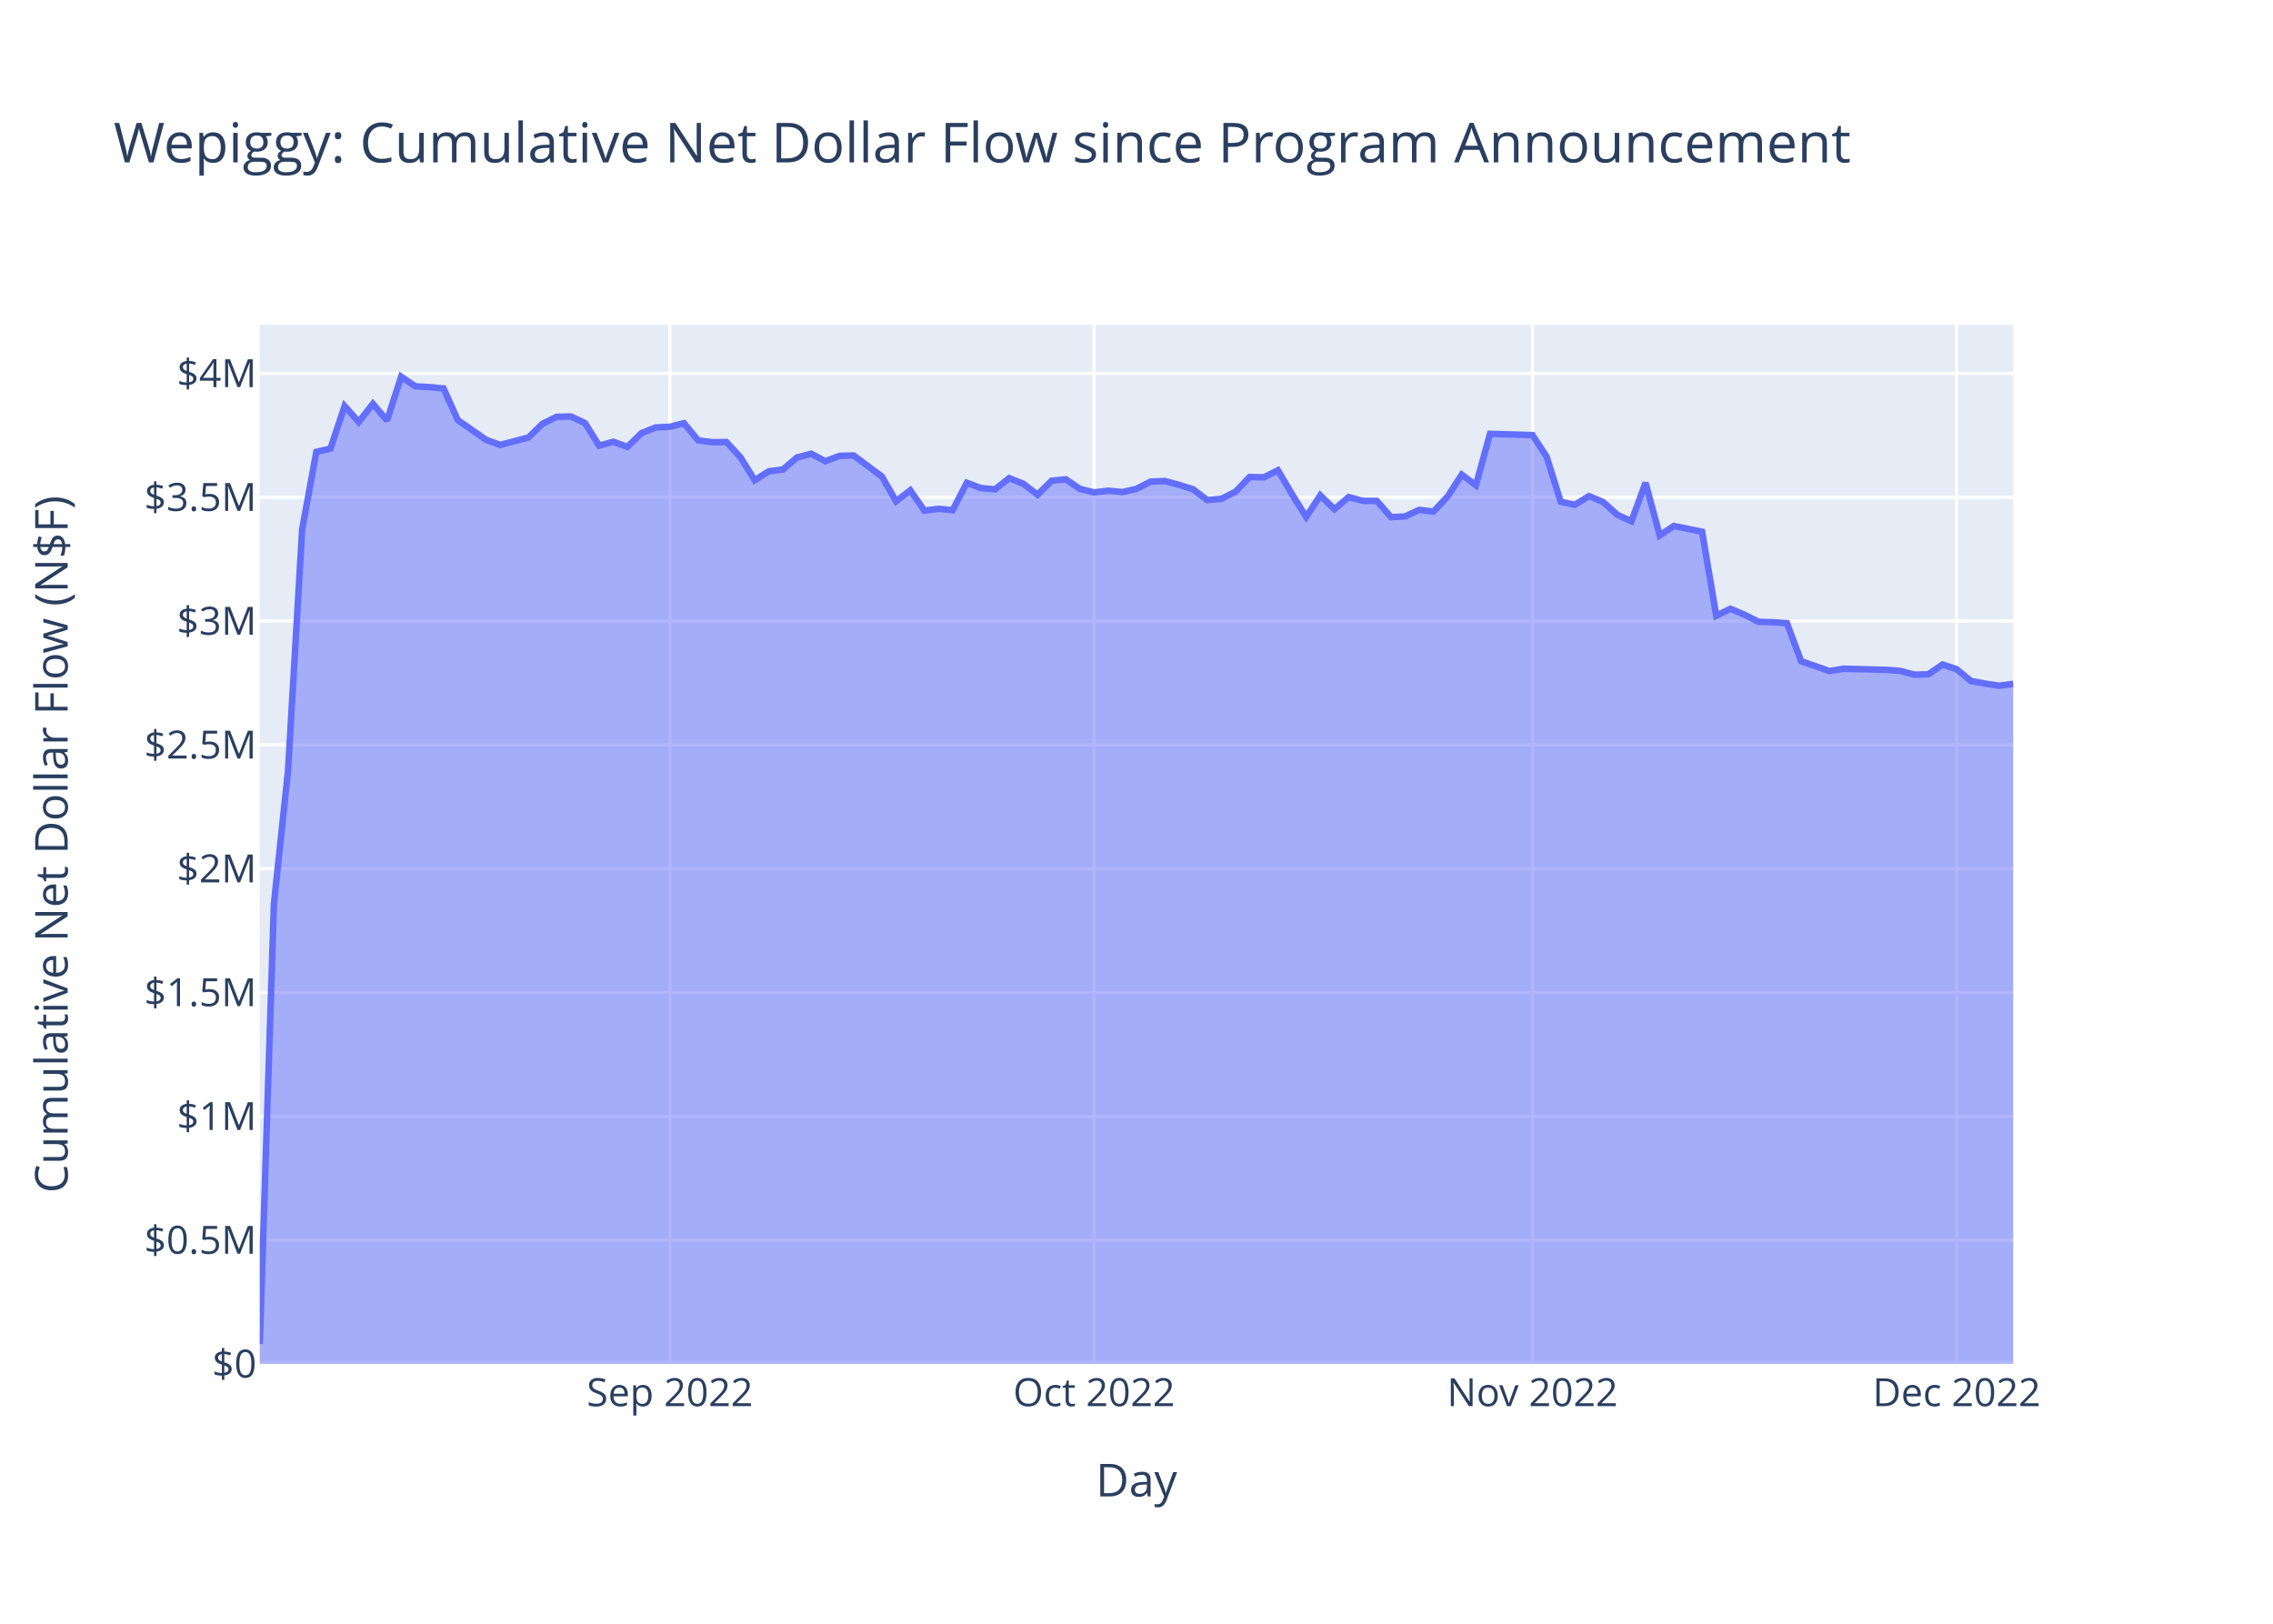
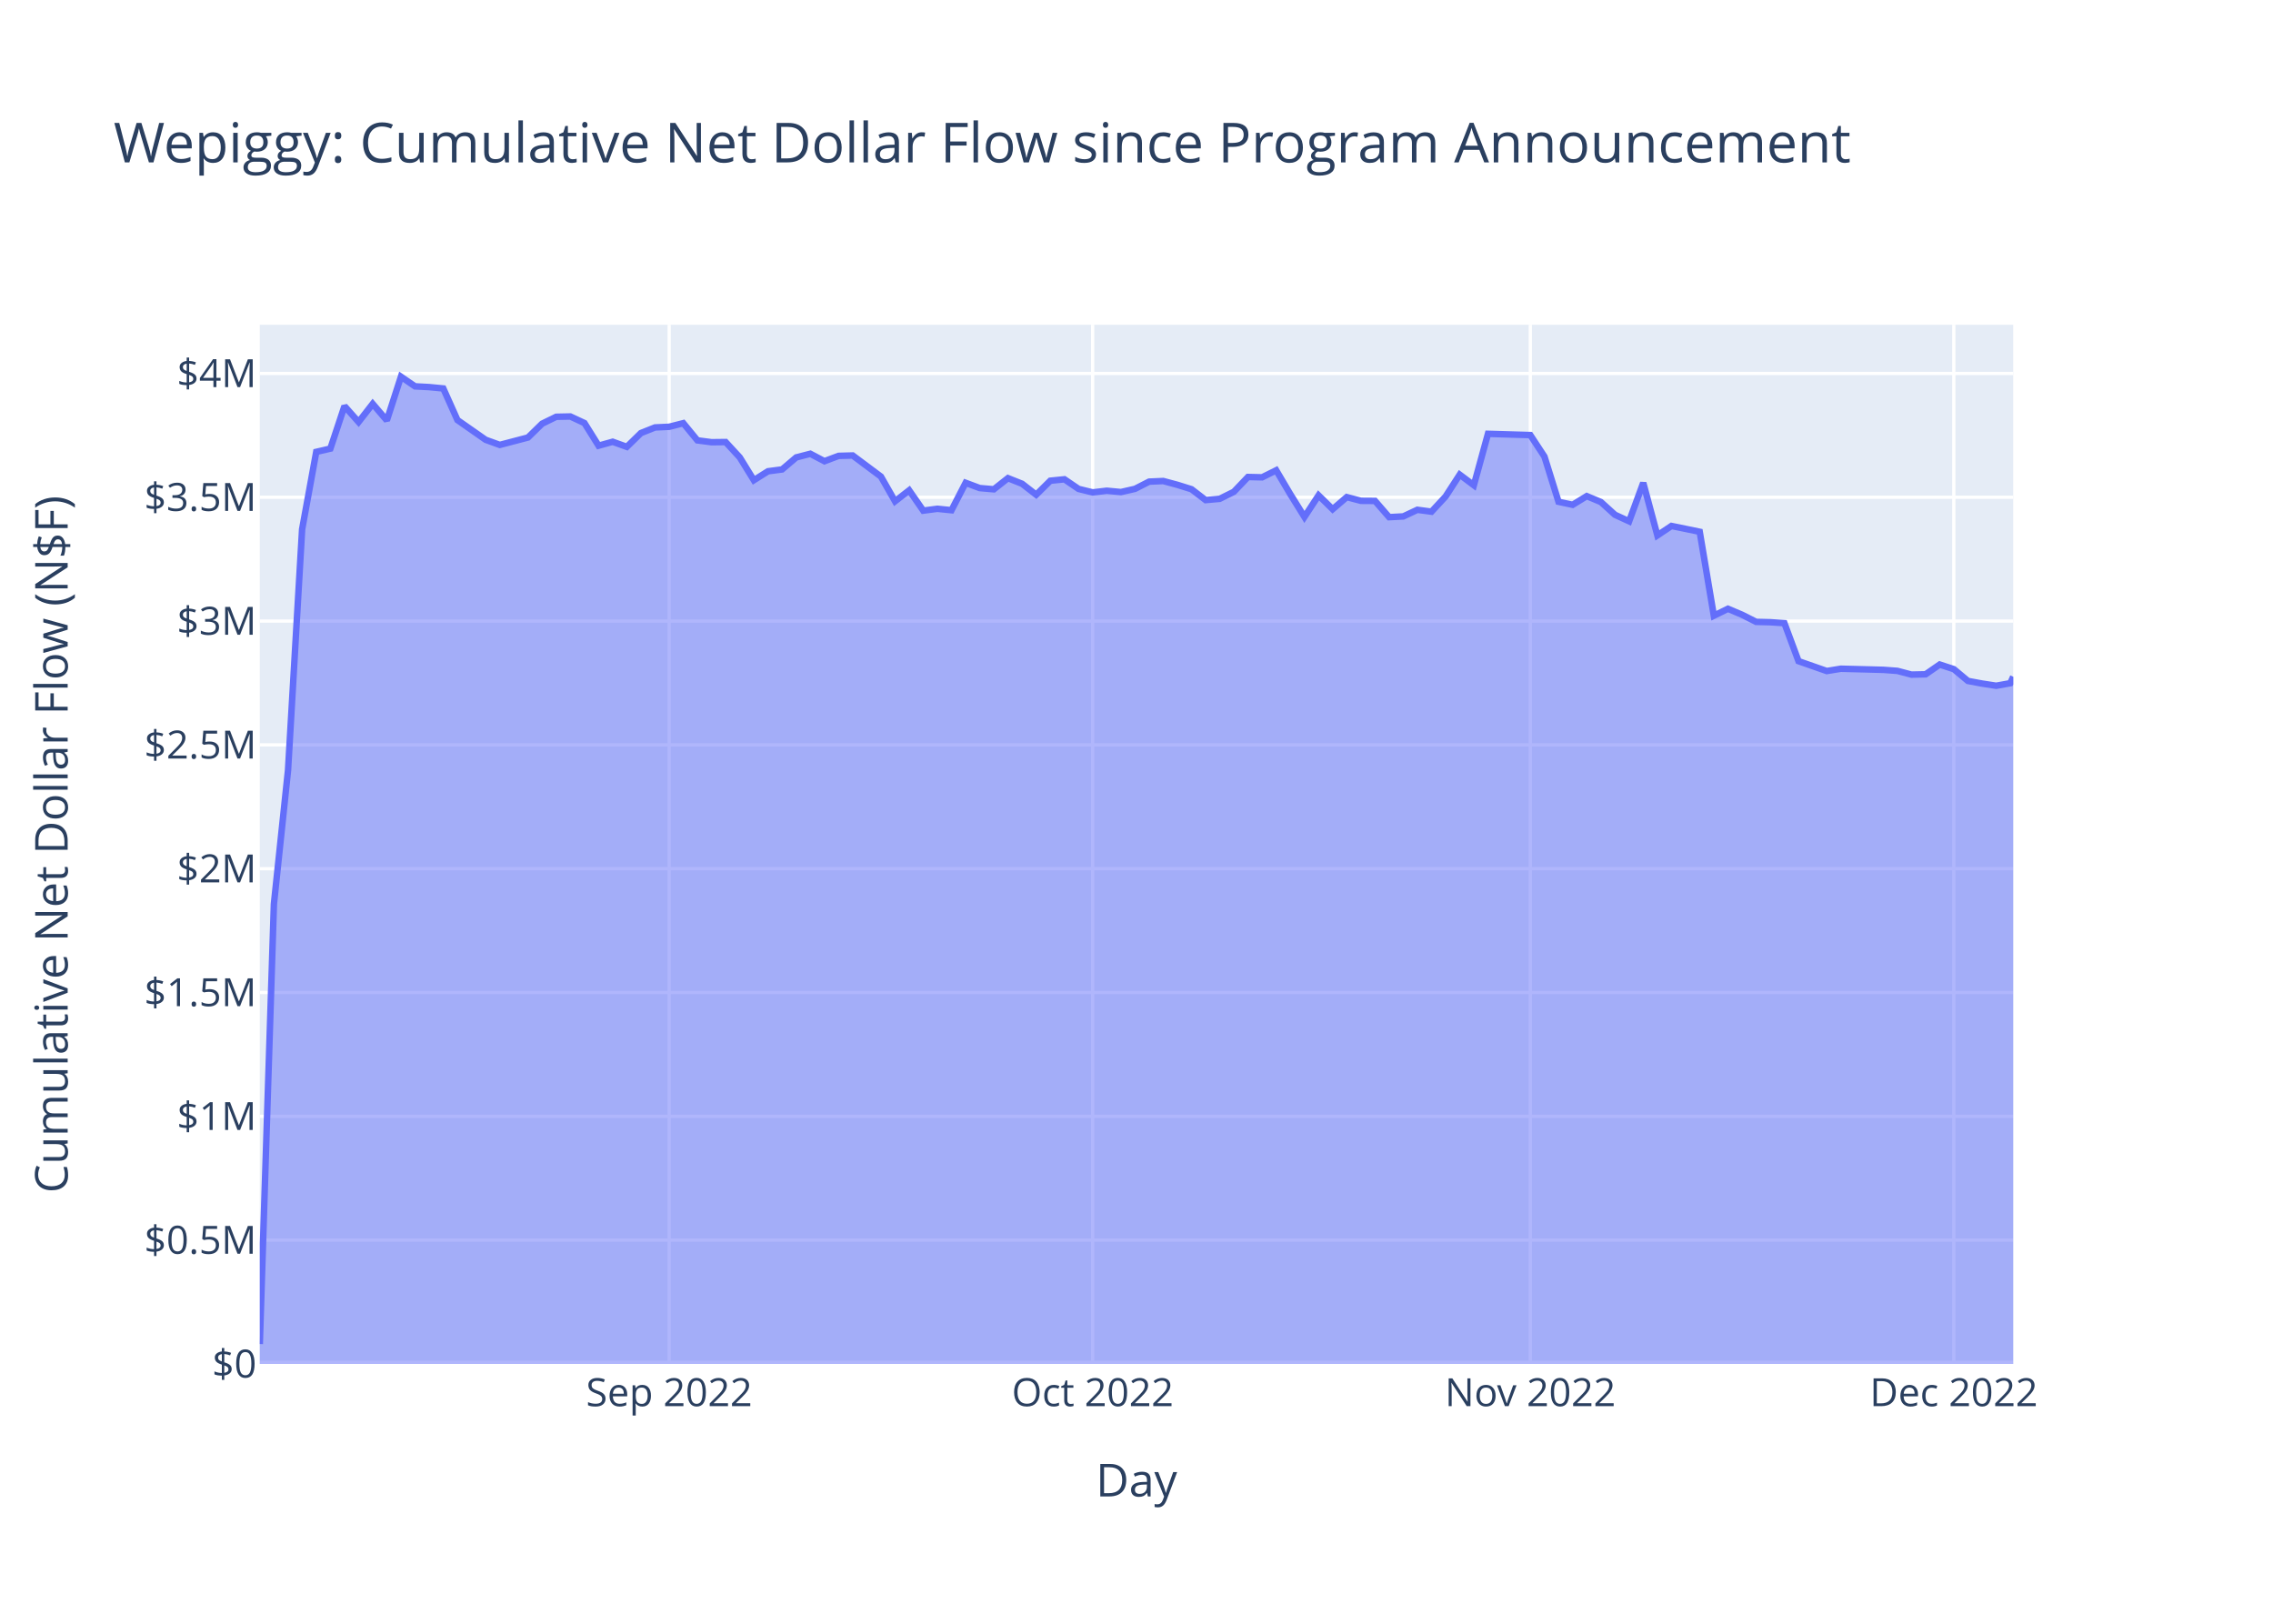
<svg xmlns="http://www.w3.org/2000/svg" class="main-svg" width="700" height="500" style="" viewBox="0 0 700 500">
  <rect x="0" y="0" width="700" height="500" style="fill: rgb(255, 255, 255); fill-opacity: 1;" />
-   <defs id="defs-4f682f">
+   <defs id="defs-df205a">
    <g class="clips">
-       <clipPath id="clip4f682fxyplot" class="plotclip">
+       <clipPath id="clipdf205axyplot" class="plotclip">
        <rect width="540" height="320" />
      </clipPath>
-       <clipPath class="axesclip" id="clip4f682fx">
+       <clipPath class="axesclip" id="clipdf205ax">
        <rect x="80" y="0" width="540" height="500" />
      </clipPath>
-       <clipPath class="axesclip" id="clip4f682fy">
+       <clipPath class="axesclip" id="clipdf205ay">
        <rect x="0" y="100" width="700" height="320" />
      </clipPath>
-       <clipPath class="axesclip" id="clip4f682fxy">
+       <clipPath class="axesclip" id="clipdf205axy">
        <rect x="80" y="100" width="540" height="320" />
      </clipPath>
    </g>
    <g class="gradients" />
    <g class="patterns" />
  </defs>
  <g class="bglayer">
    <rect class="bg" x="80" y="100" width="540" height="320" style="fill: rgb(229, 236, 246); fill-opacity: 1; stroke-width: 0;" />
  </g>
  <g class="layer-below">
    <g class="imagelayer" />
    <g class="shapelayer" />
  </g>
  <g class="cartesianlayer">
    <g class="subplot xy">
      <g class="layer-subplot">
        <g class="shapelayer" />
        <g class="imagelayer" />
      </g>
      <g class="minor-gridlayer">
        <g class="x" />
        <g class="y" />
      </g>
      <g class="gridlayer">
        <g class="x">
-           <path class="xgrid crisp" transform="translate(206.29,0)" d="M0,100v320" style="stroke: rgb(255, 255, 255); stroke-opacity: 1; stroke-width: 1px;" />
-           <path class="xgrid crisp" transform="translate(336.94,0)" d="M0,100v320" style="stroke: rgb(255, 255, 255); stroke-opacity: 1; stroke-width: 1px;" />
-           <path class="xgrid crisp" transform="translate(471.94,0)" d="M0,100v320" style="stroke: rgb(255, 255, 255); stroke-opacity: 1; stroke-width: 1px;" />
-           <path class="xgrid crisp" transform="translate(602.58,0)" d="M0,100v320" style="stroke: rgb(255, 255, 255); stroke-opacity: 1; stroke-width: 1px;" />
+           <path class="xgrid crisp" transform="translate(206.08,0)" d="M0,100v320" style="stroke: rgb(255, 255, 255); stroke-opacity: 1; stroke-width: 1px;" />
+           <path class="xgrid crisp" transform="translate(336.5,0)" d="M0,100v320" style="stroke: rgb(255, 255, 255); stroke-opacity: 1; stroke-width: 1px;" />
+           <path class="xgrid crisp" transform="translate(471.28,0)" d="M0,100v320" style="stroke: rgb(255, 255, 255); stroke-opacity: 1; stroke-width: 1px;" />
+           <path class="xgrid crisp" transform="translate(601.7,0)" d="M0,100v320" style="stroke: rgb(255, 255, 255); stroke-opacity: 1; stroke-width: 1px;" />
        </g>
        <g class="y">
          <path class="ygrid crisp" transform="translate(0,381.87)" d="M80,0h540" style="stroke: rgb(255, 255, 255); stroke-opacity: 1; stroke-width: 1px;" />
          <path class="ygrid crisp" transform="translate(0,343.75)" d="M80,0h540" style="stroke: rgb(255, 255, 255); stroke-opacity: 1; stroke-width: 1px;" />
          <path class="ygrid crisp" transform="translate(0,305.62)" d="M80,0h540" style="stroke: rgb(255, 255, 255); stroke-opacity: 1; stroke-width: 1px;" />
          <path class="ygrid crisp" transform="translate(0,267.5)" d="M80,0h540" style="stroke: rgb(255, 255, 255); stroke-opacity: 1; stroke-width: 1px;" />
          <path class="ygrid crisp" transform="translate(0,229.37)" d="M80,0h540" style="stroke: rgb(255, 255, 255); stroke-opacity: 1; stroke-width: 1px;" />
          <path class="ygrid crisp" transform="translate(0,191.25)" d="M80,0h540" style="stroke: rgb(255, 255, 255); stroke-opacity: 1; stroke-width: 1px;" />
          <path class="ygrid crisp" transform="translate(0,153.12)" d="M80,0h540" style="stroke: rgb(255, 255, 255); stroke-opacity: 1; stroke-width: 1px;" />
          <path class="ygrid crisp" transform="translate(0,115)" d="M80,0h540" style="stroke: rgb(255, 255, 255); stroke-opacity: 1; stroke-width: 1px;" />
        </g>
      </g>
      <g class="zerolinelayer">
        <path class="yzl zl crisp" transform="translate(0,420)" d="M80,0h540" style="stroke: rgb(255, 255, 255); stroke-opacity: 1; stroke-width: 2px;" />
      </g>
      <path class="xlines-below" />
      <path class="ylines-below" />
      <g class="overlines-below" />
      <g class="xaxislayer-below" />
      <g class="yaxislayer-below" />
      <g class="overaxes-below" />
-       <g class="plot" transform="translate(80,100)" clip-path="url(#clip4f682fxyplot)">
+       <g class="plot" transform="translate(80,100)" clip-path="url(#clipdf205axyplot)">
        <g class="scatterlayer mlayer">
-           <g class="trace scatter tracea7f261" style="stroke-miterlimit: 2;">
+           <g class="trace scatter tracef4bd3c" style="stroke-miterlimit: 2;">
            <g class="fills">
              <g>
-                 <path class="js-fill" d="M540,320L0,320L0,313.87L4.35,178.41L8.71,137.22L13.06,62.99L17.42,39.15L21.77,38.14L26.13,25.05L30.48,29.94L34.84,24.36L39.19,29.46L43.55,16L47.9,18.97L52.26,19.2L56.61,19.62L60.97,29.34L69.68,35.42L74.03,37L82.74,34.72L87.1,30.47L91.45,28.34L95.81,28.25L100.16,30.27L104.52,37.24L108.87,36.03L113.23,37.6L117.58,33.35L121.94,31.62L126.29,31.42L130.65,30.31L135,35.6L139.36,36.17L143.71,36.12L148.06,40.84L152.42,47.87L156.77,45.12L161.13,44.55L165.48,40.85L169.84,39.73L174.19,42.02L178.55,40.38L182.9,40.26L191.61,46.75L195.97,54.36L200.32,50.99L204.68,57.24L209.03,56.67L213.39,57.11L217.74,48.67L222.1,50.29L226.45,50.67L230.81,47.24L235.16,48.97L239.52,52.34L243.87,48.03L248.23,47.59L252.58,50.55L256.94,51.62L261.29,51.11L265.65,51.52L270,50.53L274.36,48.31L278.71,48.12L283.06,49.29L287.42,50.65L291.77,53.99L296.13,53.6L300.48,51.44L304.84,46.88L309.19,46.98L313.55,44.82L317.9,52.18L322.26,59.18L326.61,52.54L330.97,56.8L335.32,53.07L339.68,54.22L344.03,54.25L348.39,59.25L352.74,59.02L357.1,56.98L361.45,57.56L365.81,52.88L370.16,46.16L374.52,49.42L378.87,33.59L391.94,33.97L396.29,40.59L400.65,54.51L405,55.44L409.36,52.77L413.71,54.59L418.07,58.52L422.42,60.52L426.77,48.68L431.13,64.86L435.48,61.96L439.84,62.85L444.19,63.75L448.55,89.6L452.9,87.46L457.26,89.3L461.61,91.49L465.97,91.6L470.32,91.89L474.68,103.59L483.39,106.63L487.74,105.92L500.81,106.26L505.16,106.58L509.52,107.73L513.87,107.64L518.23,104.63L522.58,106.05L526.94,109.68L531.29,110.49L535.65,111.16L540,110.58" style="fill: rgb(99, 110, 250); fill-opacity: 0.5; stroke-width: 0;" />
+                 <path class="js-fill" d="M540,320L0,320L0,313.87L4.35,178.41L8.7,137.22L13.04,62.99L17.39,39.15L21.74,38.14L26.09,25.05L30.43,29.94L34.78,24.36L39.13,29.46L43.48,16L47.82,18.97L52.17,19.2L56.52,19.62L60.87,29.34L69.56,35.42L73.91,37L82.6,34.72L86.95,30.47L91.3,28.34L95.65,28.25L99.99,30.27L104.34,37.24L108.69,36.03L113.04,37.6L117.38,33.35L121.73,31.62L126.08,31.42L130.43,30.31L134.77,35.6L139.12,36.17L143.47,36.12L147.82,40.84L152.16,47.87L156.51,45.12L160.86,44.55L165.21,40.85L169.55,39.73L173.9,42.02L178.25,40.38L182.6,40.26L191.29,46.75L195.64,54.36L199.99,50.99L204.33,57.24L208.68,56.67L213.03,57.11L217.38,48.67L221.72,50.29L226.07,50.67L230.42,47.24L234.77,48.97L239.11,52.34L243.46,48.03L247.81,47.59L252.16,50.55L256.5,51.62L260.85,51.11L265.2,51.52L269.55,50.53L273.89,48.31L278.24,48.12L282.59,49.29L286.94,50.65L291.29,53.99L295.63,53.6L299.98,51.44L304.33,46.88L308.68,46.98L313.02,44.82L317.37,52.18L321.72,59.18L326.07,52.54L330.41,56.8L334.76,53.07L339.11,54.22L343.46,54.25L347.8,59.25L352.15,59.02L356.5,56.98L360.85,57.56L365.19,52.88L369.54,46.16L373.89,49.42L378.24,33.59L391.28,33.97L395.63,40.59L399.97,54.51L404.32,55.44L408.67,52.77L413.02,54.59L417.36,58.52L421.71,60.52L426.06,48.68L430.41,64.86L434.75,61.96L439.1,62.85L443.45,63.75L447.8,89.6L452.14,87.46L456.49,89.3L460.84,91.49L465.19,91.6L469.53,91.89L473.88,103.59L482.58,106.63L486.92,105.92L499.97,106.26L504.31,106.58L508.66,107.73L513.01,107.64L517.36,104.63L521.7,106.05L526.05,109.68L530.4,110.49L534.75,111.16L539.09,110.38L540,108.38" style="fill: rgb(99, 110, 250); fill-opacity: 0.5; stroke-width: 0;" />
              </g>
            </g>
            <g class="errorbars" />
            <g class="lines">
-               <path class="js-line" d="M0,313.87L4.35,178.41L8.71,137.22L13.06,62.99L17.42,39.15L21.77,38.14L26.13,25.05L30.48,29.94L34.84,24.36L39.19,29.46L43.55,16L47.9,18.97L52.26,19.2L56.61,19.62L60.97,29.34L69.68,35.42L74.03,37L82.74,34.72L87.1,30.47L91.45,28.34L95.81,28.25L100.16,30.27L104.52,37.24L108.87,36.03L113.23,37.6L117.58,33.35L121.94,31.62L126.29,31.42L130.65,30.31L135,35.6L139.36,36.17L143.71,36.12L148.06,40.84L152.42,47.87L156.77,45.12L161.13,44.55L165.48,40.85L169.84,39.73L174.19,42.02L178.55,40.38L182.9,40.26L191.61,46.75L195.97,54.36L200.32,50.99L204.68,57.24L209.03,56.67L213.39,57.11L217.74,48.67L222.1,50.29L226.45,50.67L230.81,47.24L235.16,48.97L239.52,52.34L243.87,48.03L248.23,47.59L252.58,50.55L256.94,51.62L261.29,51.11L265.65,51.52L270,50.53L274.36,48.31L278.71,48.12L283.06,49.29L287.42,50.65L291.77,53.99L296.13,53.6L300.48,51.44L304.84,46.88L309.19,46.98L313.55,44.82L317.9,52.18L322.26,59.18L326.61,52.54L330.97,56.8L335.32,53.07L339.68,54.22L344.03,54.25L348.39,59.25L352.74,59.02L357.1,56.98L361.45,57.56L365.81,52.88L370.16,46.16L374.52,49.42L378.87,33.59L391.94,33.97L396.29,40.59L400.65,54.51L405,55.44L409.36,52.77L413.71,54.59L418.07,58.52L422.42,60.52L426.77,48.68L431.13,64.86L435.48,61.96L439.84,62.85L444.19,63.75L448.55,89.6L452.9,87.46L457.26,89.3L461.61,91.49L465.97,91.6L470.32,91.89L474.68,103.59L483.39,106.63L487.74,105.92L500.81,106.26L505.16,106.58L509.52,107.73L513.87,107.64L518.23,104.63L522.58,106.05L526.94,109.68L531.29,110.49L535.65,111.16L540,110.58" style="vector-effect: non-scaling-stroke; fill: none; stroke: rgb(99, 110, 250); stroke-opacity: 1; stroke-width: 2px; opacity: 1;" />
+               <path class="js-line" d="M0,313.87L4.35,178.41L8.7,137.22L13.04,62.99L17.39,39.15L21.74,38.14L26.09,25.05L30.43,29.94L34.78,24.36L39.13,29.46L43.48,16L47.82,18.97L52.17,19.2L56.52,19.62L60.87,29.34L69.56,35.42L73.91,37L82.6,34.72L86.95,30.47L91.3,28.34L95.65,28.25L99.99,30.27L104.34,37.24L108.69,36.03L113.04,37.6L117.38,33.35L121.73,31.62L126.08,31.42L130.43,30.31L134.77,35.6L139.12,36.17L143.47,36.12L147.82,40.84L152.16,47.87L156.51,45.12L160.86,44.55L165.21,40.85L169.55,39.73L173.9,42.02L178.25,40.38L182.6,40.26L191.29,46.75L195.64,54.36L199.99,50.99L204.33,57.24L208.68,56.67L213.03,57.11L217.38,48.67L221.72,50.29L226.07,50.67L230.42,47.24L234.77,48.97L239.11,52.34L243.46,48.03L247.81,47.59L252.16,50.55L256.5,51.62L260.85,51.11L265.2,51.52L269.55,50.53L273.89,48.31L278.24,48.12L282.59,49.29L286.94,50.65L291.29,53.99L295.63,53.6L299.98,51.44L304.33,46.88L308.68,46.98L313.02,44.82L317.37,52.18L321.72,59.18L326.07,52.54L330.41,56.8L334.76,53.07L339.11,54.22L343.46,54.25L347.8,59.25L352.15,59.02L356.5,56.98L360.85,57.56L365.19,52.88L369.54,46.16L373.89,49.42L378.24,33.59L391.28,33.97L395.63,40.59L399.97,54.51L404.32,55.44L408.67,52.77L413.02,54.59L417.36,58.52L421.71,60.52L426.06,48.68L430.41,64.86L434.75,61.96L439.1,62.85L443.45,63.75L447.8,89.6L452.14,87.46L456.49,89.3L460.84,91.49L465.19,91.6L469.53,91.89L473.88,103.59L482.58,106.63L486.92,105.92L499.97,106.26L504.31,106.58L508.66,107.73L513.01,107.64L517.36,104.63L521.7,106.05L526.05,109.68L530.4,110.49L534.75,111.16L539.09,110.38L540,108.38" style="vector-effect: non-scaling-stroke; fill: none; stroke: rgb(99, 110, 250); stroke-opacity: 1; stroke-width: 2px; opacity: 1;" />
            </g>
            <g class="points" />
            <g class="text" />
          </g>
        </g>
      </g>
      <g class="overplot" />
      <path class="xlines-above crisp" d="M0,0" style="fill: none;" />
      <path class="ylines-above crisp" d="M0,0" style="fill: none;" />
      <g class="overlines-above" />
      <g class="xaxislayer-above">
        <g class="xtick">
-           <text text-anchor="middle" x="0" y="433" transform="translate(206.29,0)" style="font-family: 'Open Sans', verdana, arial, sans-serif; font-size: 12px; fill: rgb(42, 63, 95); fill-opacity: 1; white-space: pre; opacity: 1;">Sep 2022</text>
+           <text text-anchor="middle" x="0" y="433" transform="translate(206.08,0)" style="font-family: 'Open Sans', verdana, arial, sans-serif; font-size: 12px; fill: rgb(42, 63, 95); fill-opacity: 1; white-space: pre; opacity: 1;">Sep 2022</text>
        </g>
        <g class="xtick">
-           <text text-anchor="middle" x="0" y="433" style="font-family: 'Open Sans', verdana, arial, sans-serif; font-size: 12px; fill: rgb(42, 63, 95); fill-opacity: 1; white-space: pre; opacity: 1;" transform="translate(336.94,0)">Oct 2022</text>
+           <text text-anchor="middle" x="0" y="433" style="font-family: 'Open Sans', verdana, arial, sans-serif; font-size: 12px; fill: rgb(42, 63, 95); fill-opacity: 1; white-space: pre; opacity: 1;" transform="translate(336.5,0)">Oct 2022</text>
        </g>
        <g class="xtick">
-           <text text-anchor="middle" x="0" y="433" style="font-family: 'Open Sans', verdana, arial, sans-serif; font-size: 12px; fill: rgb(42, 63, 95); fill-opacity: 1; white-space: pre; opacity: 1;" transform="translate(471.94,0)">Nov 2022</text>
+           <text text-anchor="middle" x="0" y="433" style="font-family: 'Open Sans', verdana, arial, sans-serif; font-size: 12px; fill: rgb(42, 63, 95); fill-opacity: 1; white-space: pre; opacity: 1;" transform="translate(471.28,0)">Nov 2022</text>
        </g>
        <g class="xtick">
-           <text text-anchor="middle" x="0" y="433" style="font-family: 'Open Sans', verdana, arial, sans-serif; font-size: 12px; fill: rgb(42, 63, 95); fill-opacity: 1; white-space: pre; opacity: 1;" transform="translate(602.58,0)">Dec 2022</text>
+           <text text-anchor="middle" x="0" y="433" style="font-family: 'Open Sans', verdana, arial, sans-serif; font-size: 12px; fill: rgb(42, 63, 95); fill-opacity: 1; white-space: pre; opacity: 1;" transform="translate(601.7,0)">Dec 2022</text>
        </g>
      </g>
      <g class="yaxislayer-above">
        <g class="ytick">
          <text text-anchor="end" x="79" y="4.2" transform="translate(0,420)" style="font-family: 'Open Sans', verdana, arial, sans-serif; font-size: 12px; fill: rgb(42, 63, 95); fill-opacity: 1; white-space: pre; opacity: 1;">$0</text>
        </g>
        <g class="ytick">
          <text text-anchor="end" x="79" y="4.2" style="font-family: 'Open Sans', verdana, arial, sans-serif; font-size: 12px; fill: rgb(42, 63, 95); fill-opacity: 1; white-space: pre; opacity: 1;" transform="translate(0,381.87)">$0.5M</text>
        </g>
        <g class="ytick">
          <text text-anchor="end" x="79" y="4.2" style="font-family: 'Open Sans', verdana, arial, sans-serif; font-size: 12px; fill: rgb(42, 63, 95); fill-opacity: 1; white-space: pre; opacity: 1;" transform="translate(0,343.75)">$1M</text>
        </g>
        <g class="ytick">
          <text text-anchor="end" x="79" y="4.2" style="font-family: 'Open Sans', verdana, arial, sans-serif; font-size: 12px; fill: rgb(42, 63, 95); fill-opacity: 1; white-space: pre; opacity: 1;" transform="translate(0,305.62)">$1.5M</text>
        </g>
        <g class="ytick">
          <text text-anchor="end" x="79" y="4.2" style="font-family: 'Open Sans', verdana, arial, sans-serif; font-size: 12px; fill: rgb(42, 63, 95); fill-opacity: 1; white-space: pre; opacity: 1;" transform="translate(0,267.5)">$2M</text>
        </g>
        <g class="ytick">
          <text text-anchor="end" x="79" y="4.2" style="font-family: 'Open Sans', verdana, arial, sans-serif; font-size: 12px; fill: rgb(42, 63, 95); fill-opacity: 1; white-space: pre; opacity: 1;" transform="translate(0,229.37)">$2.5M</text>
        </g>
        <g class="ytick">
          <text text-anchor="end" x="79" y="4.2" style="font-family: 'Open Sans', verdana, arial, sans-serif; font-size: 12px; fill: rgb(42, 63, 95); fill-opacity: 1; white-space: pre; opacity: 1;" transform="translate(0,191.25)">$3M</text>
        </g>
        <g class="ytick">
          <text text-anchor="end" x="79" y="4.2" style="font-family: 'Open Sans', verdana, arial, sans-serif; font-size: 12px; fill: rgb(42, 63, 95); fill-opacity: 1; white-space: pre; opacity: 1;" transform="translate(0,153.12)">$3.5M</text>
        </g>
        <g class="ytick">
          <text text-anchor="end" x="79" y="4.2" style="font-family: 'Open Sans', verdana, arial, sans-serif; font-size: 12px; fill: rgb(42, 63, 95); fill-opacity: 1; white-space: pre; opacity: 1;" transform="translate(0,115)">$4M</text>
        </g>
      </g>
      <g class="overaxes-above" />
    </g>
  </g>
  <g class="polarlayer" />
  <g class="smithlayer" />
  <g class="ternarylayer" />
  <g class="geolayer" />
  <g class="funnelarealayer" />
  <g class="pielayer" />
  <g class="iciclelayer" />
  <g class="treemaplayer" />
  <g class="sunburstlayer" />
  <g class="glimages" />
-   <defs id="topdefs-4f682f">
+   <defs id="topdefs-df205a">
    <g class="clips" />
  </defs>
  <g class="layer-above">
    <g class="imagelayer" />
    <g class="shapelayer" />
  </g>
  <g class="infolayer">
    <g class="g-gtitle">
      <text class="gtitle" x="35" y="50" text-anchor="start" dy="0em" style="font-family: 'Open Sans', verdana, arial, sans-serif; font-size: 17px; fill: rgb(42, 63, 95); opacity: 1; font-weight: normal; white-space: pre;">Wepiggy: Cumulative Net Dollar Flow since Program Announcement</text>
    </g>
    <g class="g-xtitle">
      <text class="xtitle" x="350" y="460.8" text-anchor="middle" style="font-family: 'Open Sans', verdana, arial, sans-serif; font-size: 14px; fill: rgb(42, 63, 95); opacity: 1; font-weight: normal; white-space: pre;">Day</text>
    </g>
    <g class="g-ytitle">
      <text class="ytitle" transform="rotate(-90,20.84063,260)" x="20.841" y="260" text-anchor="middle" style="font-family: 'Open Sans', verdana, arial, sans-serif; font-size: 14px; fill: rgb(42, 63, 95); opacity: 1; font-weight: normal; white-space: pre;">Cumulative Net Dollar Flow (N$F)</text>
    </g>
  </g>
</svg>
